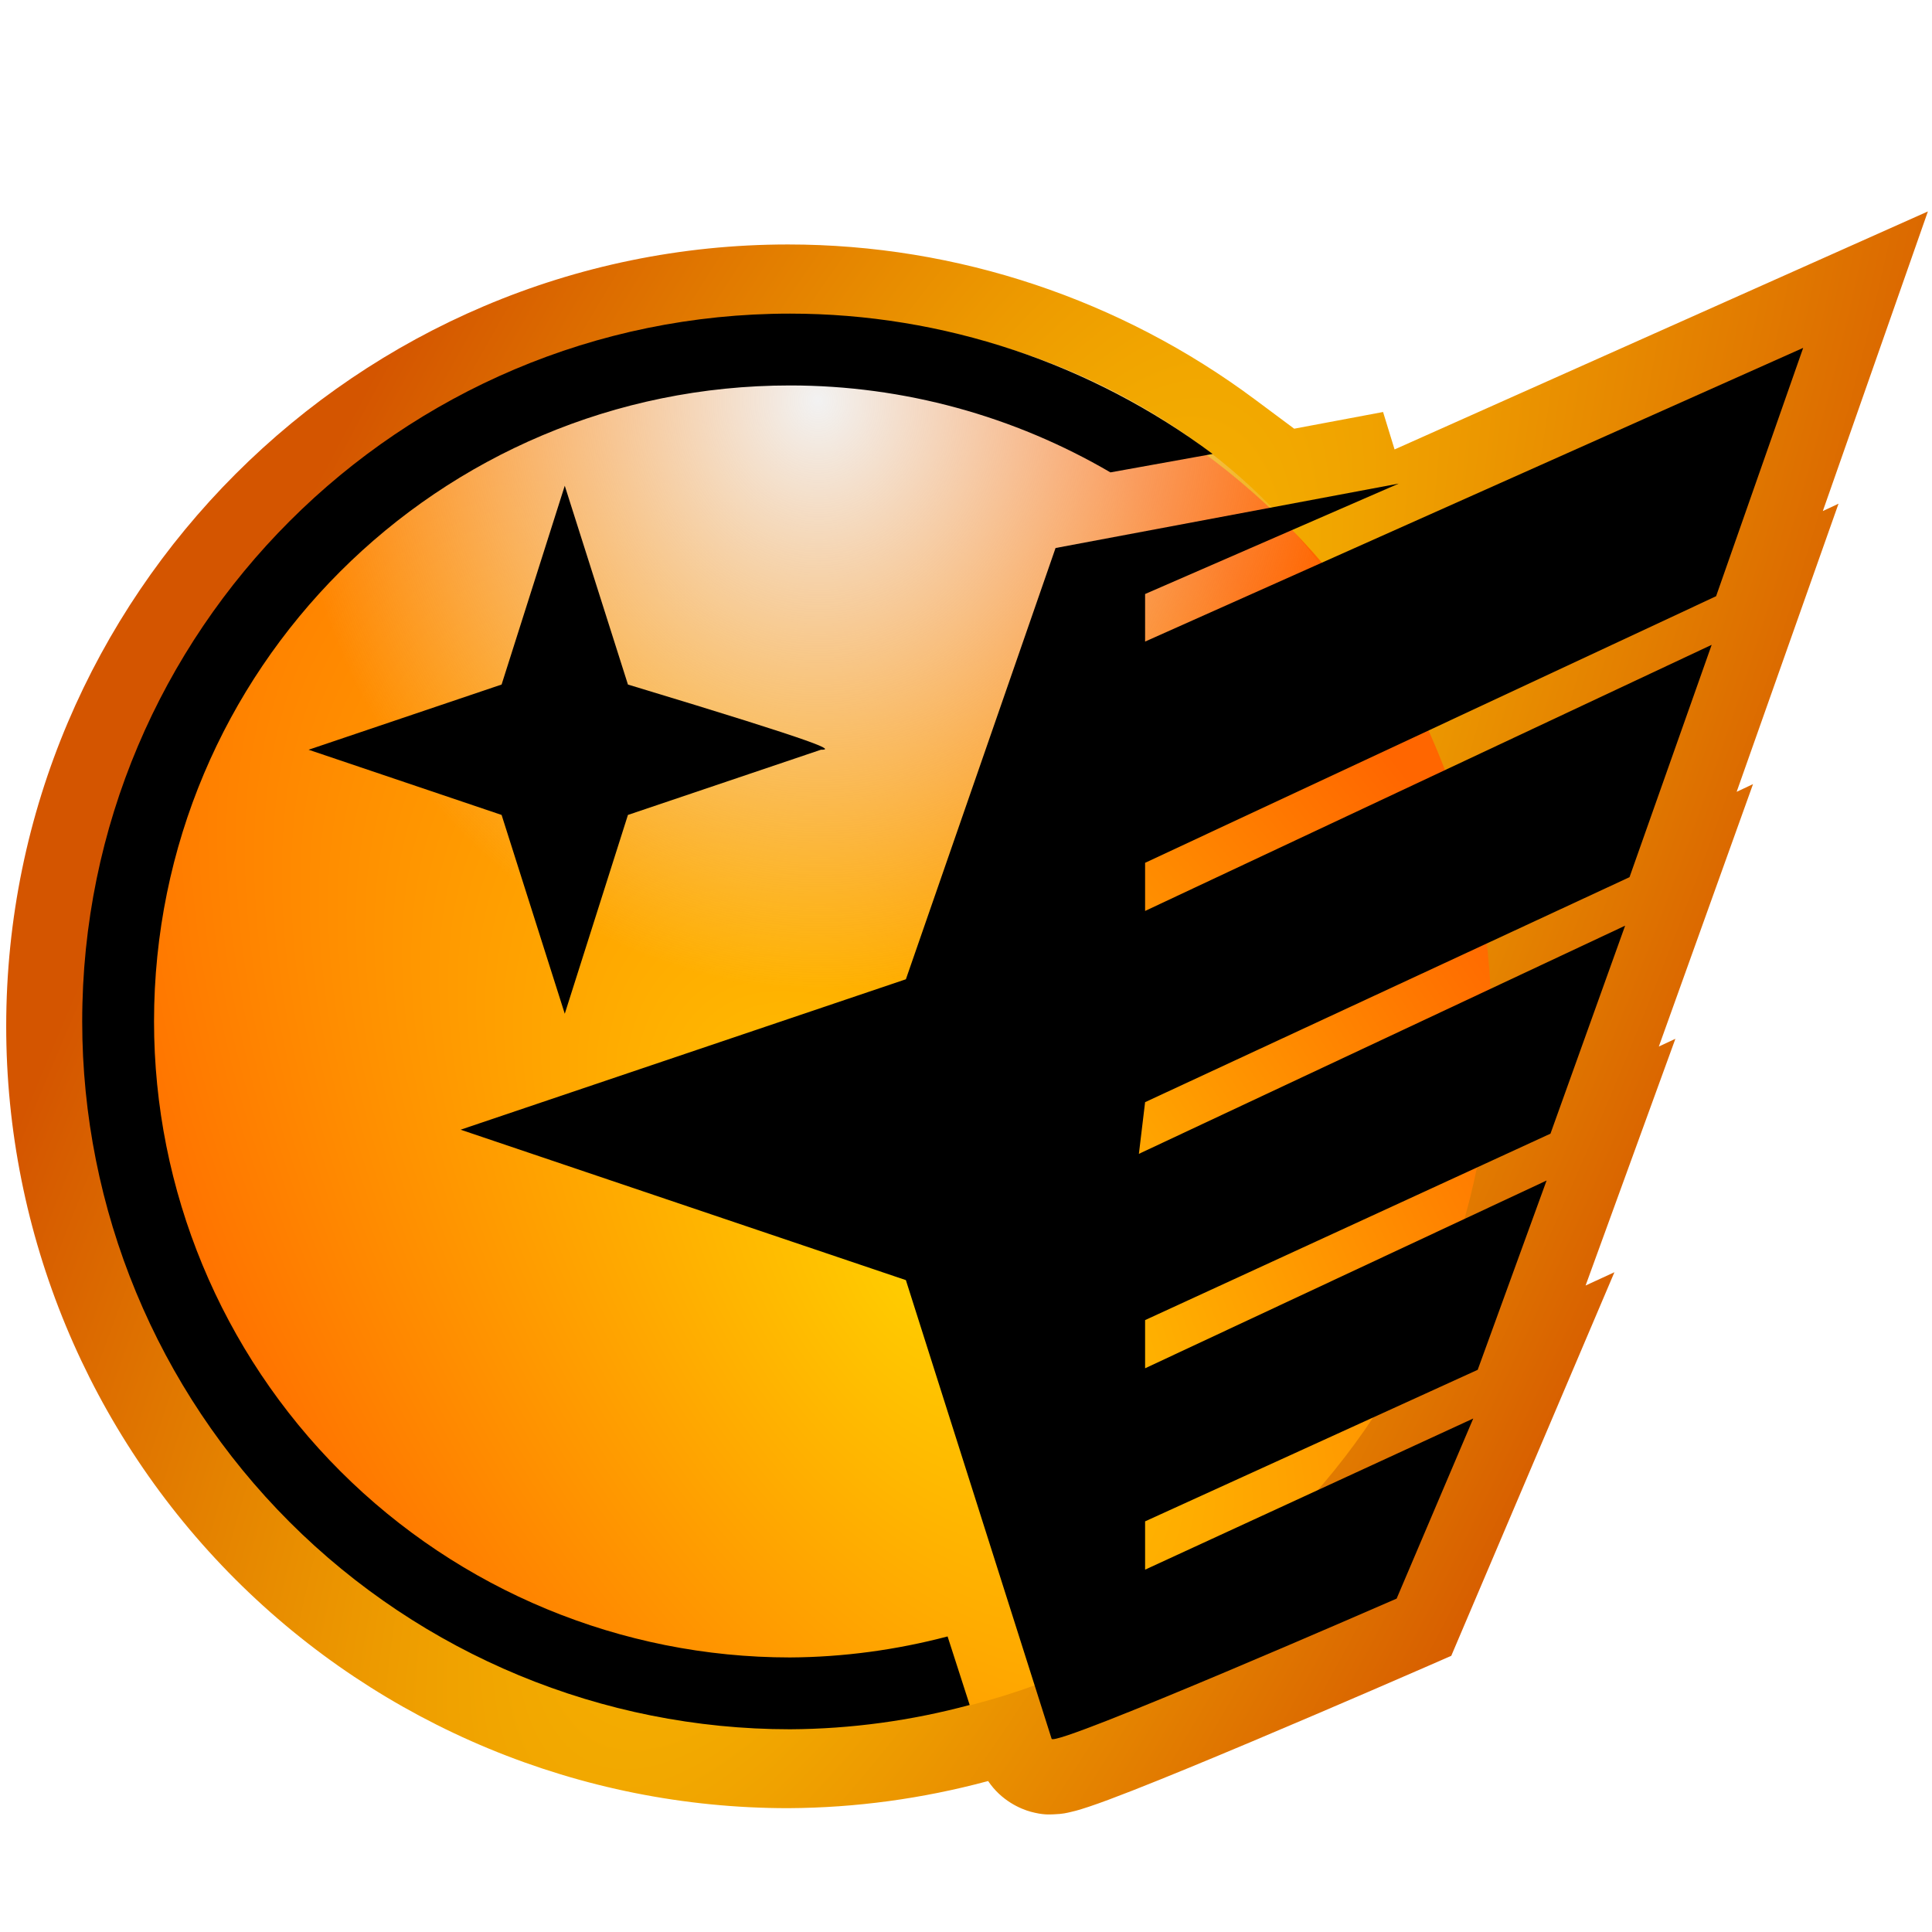
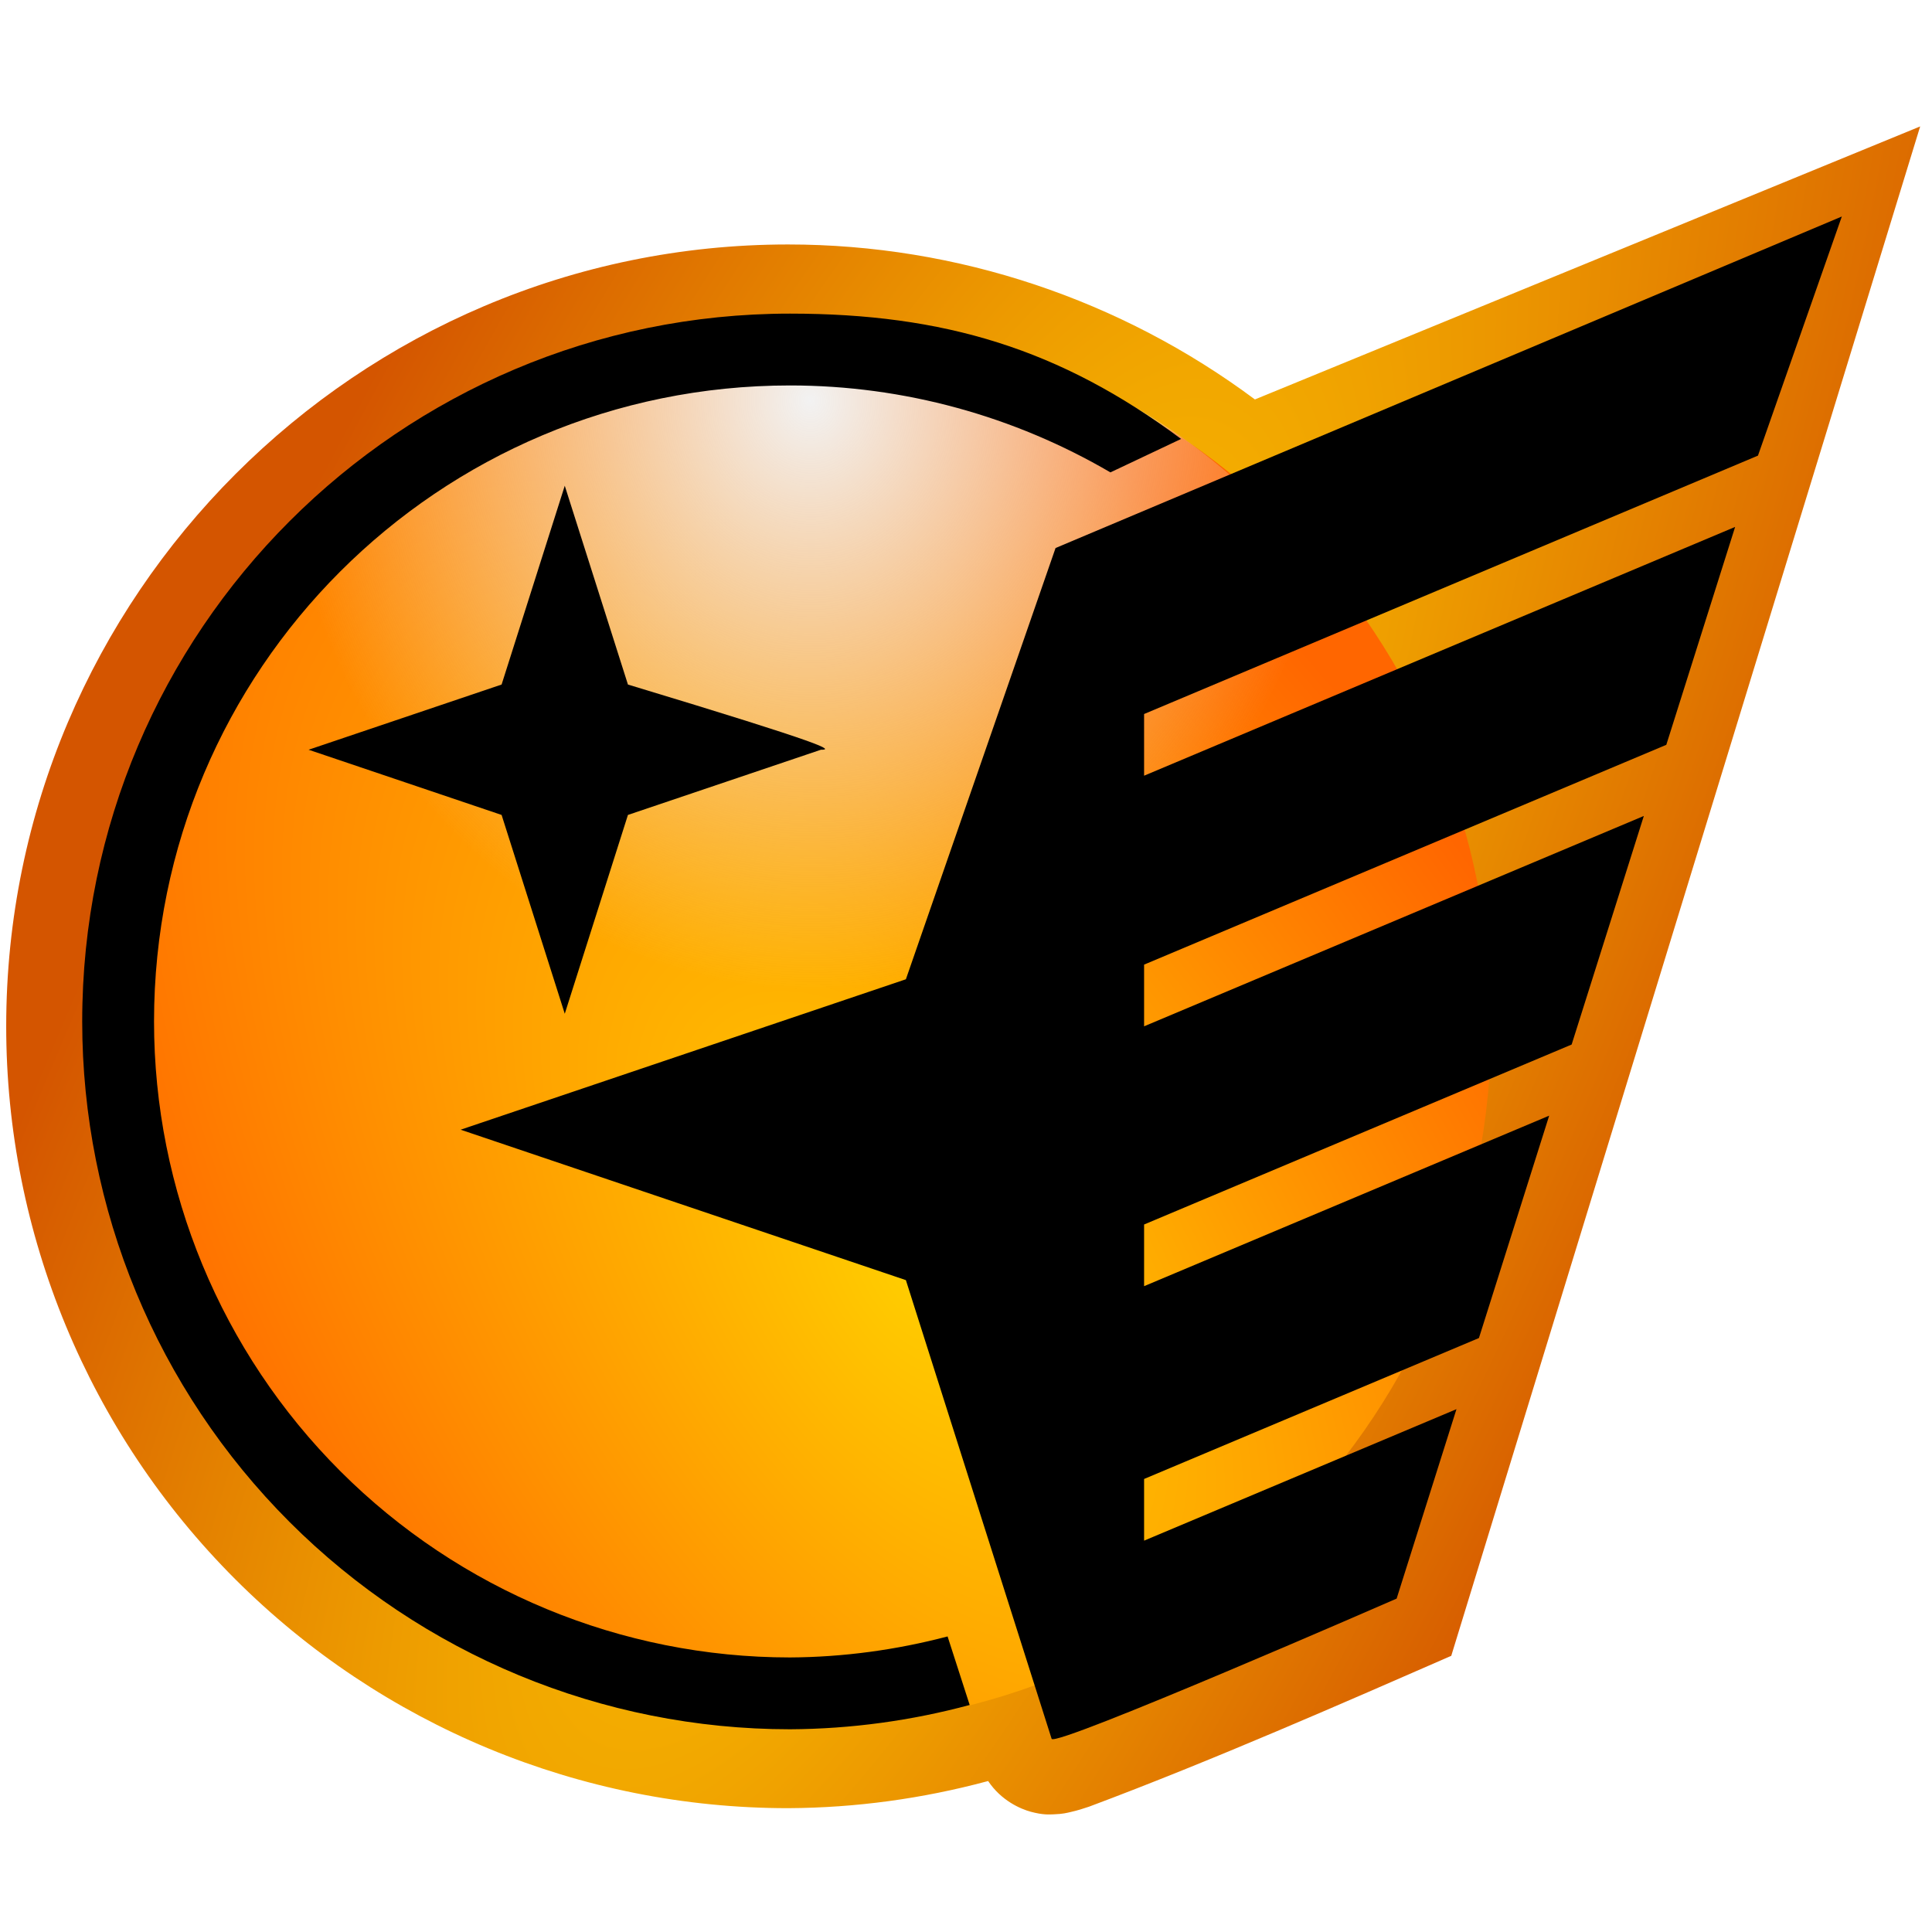
<svg xmlns="http://www.w3.org/2000/svg" xmlns:xlink="http://www.w3.org/1999/xlink" viewBox="0 0 1000 1000" preserveAspectRatio="xMidYMid meet" version="1.1" id="svg4">
  <defs id="defs8">
    <linearGradient id="linearGradient5837">
      <stop style="stop-color:#ffcc00;stop-opacity:1" offset="0" id="stop5833" />
      <stop style="stop-color:#d45500;stop-opacity:1" offset="1" id="stop5835" />
    </linearGradient>
    <linearGradient id="linearGradient5006">
      <stop style="stop-color:#f2f2f2;stop-opacity:1;" offset="0" id="stop5002" />
      <stop style="stop-color:#f2f2f2;stop-opacity:0;" offset="1" id="stop5004" />
    </linearGradient>
    <linearGradient id="linearGradient5085">
      <stop style="stop-color:#ffcc00;stop-opacity:1;" offset="0" id="stop5083" />
    </linearGradient>
    <linearGradient id="linearGradient3085">
      <stop style="stop-color:#000000;stop-opacity:1;" offset="0" id="stop3083" />
    </linearGradient>
    <linearGradient id="linearGradient1435">
      <stop style="stop-color:#ffcc00;stop-opacity:1" offset="0" id="stop1431" />
      <stop style="stop-color:#ff6600;stop-opacity:1" offset="1" id="stop1433" />
    </linearGradient>
    <radialGradient xlink:href="#linearGradient1435" id="radialGradient4734" cx="471.623" cy="647.701" fx="471.623" fy="647.701" r="371.939" gradientTransform="matrix(-1.035206,-1.512387,0.806342,-0.5519296,434.8429,1733.353)" gradientUnits="userSpaceOnUse" />
-     <radialGradient xlink:href="#linearGradient5006" id="radialGradient5008" cx="425.712" cy="324.441" fx="425.712" fy="324.441" r="333.709" gradientTransform="matrix(0.02420945,0.9141225,-0.8227515,0.02117851,679.9829,-188.5856)" gradientUnits="userSpaceOnUse" />
+     <radialGradient xlink:href="#linearGradient5006" id="radialGradient5008" cx="425.712" cy="324.441" fx="425.712" fy="324.441" r="333.709" gradientTransform="matrix(0.02420945,0.9141225,-0.8227515,0.02117851,675.9829,-188.5856)" gradientUnits="userSpaceOnUse" />
    <radialGradient xlink:href="#linearGradient5837" id="radialGradient5831" cx="474.644" cy="551.905" fx="474.644" fy="551.905" r="519.201" gradientTransform="matrix(1.123227,-2.365017,0.7535116,0.3578683,-474.3556,1469.335)" gradientUnits="userSpaceOnUse" />
    <radialGradient xlink:href="#linearGradient5837" id="radialGradient6111" gradientUnits="userSpaceOnUse" gradientTransform="matrix(1.123227,-2.365017,0.7535116,0.3578683,-474.3556,1469.335)" cx="474.644" cy="551.905" fx="474.644" fy="551.905" r="519.201" />
    <radialGradient xlink:href="#linearGradient5837" id="radialGradient6113" gradientUnits="userSpaceOnUse" gradientTransform="matrix(1.123227,-2.365017,0.7535116,0.3578683,-474.3556,1469.335)" cx="474.644" cy="551.905" fx="474.644" fy="551.905" r="519.201" />
  </defs>
  <g id="path845-8" style="fill:url(#radialGradient5831);fill-opacity:1" transform="matrix(0.957879,0,0,0.957879,17.12666,39.55852)">
    <path style="color:#000000;fill:url(#radialGradient6111);fill-opacity:1;fill-rule:evenodd;stroke-width:80;-inkscape-stroke:none;paint-order:fill markers stroke" d="m 407.949,130.803 c -211.007,4e-5 -382.477,171.47 -382.477,382.477 0,101.432 40.303,198.731 112.026,270.455 71.723,71.723 169.019,112.024 270.451,112.024 h 0.052 0.052 c 32.827,-0.172 65.401,-4.654 96.975,-13.114 l -0.81,-2.512 a 371.939,379.421 0 0 0 35.6,-11.078 l 9.491,29.87 c 2.092,4.689 186.426,-75.773 186.426,-75.773 l 41.395,-97.317 -84.76,39.039 a 371.939,379.421 0 0 0 29.661,-39.15 l 57.504,-26.201 37.224,-102.284 -44.601,20.859 a 371.939,379.421 0 0 0 5.84,-27.39 l 40.864,-18.794 40.337,-112.385 -72.752,34.139 a 371.939,379.421 0 0 0 -2.076,-24.497 l 77.202,-35.855 44.394,-125.548 -144.291,67.776 a 371.939,379.421 0 0 0 -8.853,-21.425 l 155.536,-72.618 47.056,-134.194 -260.133,116.093 a 371.939,379.421 0 0 0 -16.012,-17.682 l 57.587,-25.073 -69.781,13.101 a 371.939,379.421 0 0 0 -31.965,-26.899 l 1.224,-0.221 C 570.957,157.944 491.063,130.805 407.951,130.803 Z" id="path5747" />
-     <path style="color:#000000;fill:url(#radialGradient6113);fill-opacity:1;fill-rule:evenodd;-inkscape-stroke:none;paint-order:fill markers stroke" d="m 1023.875,72.953 -288.186,128.611 -6.215,-20.23 -48.027,9.018 -21.223,-15.805 C 588.039,120.792 499.771,90.806 407.953,90.803 h -0.002 -0.002 C 175.272,90.803 -14.527,280.602 -14.527,513.279 c 0,112.028 44.527,219.525 123.742,298.74 79.215,79.215 186.707,123.74 298.734,123.74 H 408 h 0.158 l 0.104,-0.002 c 36.329,-0.19 72.313,-5.15 107.119,-14.477 l 0.688,-0.184 c 7.099,10.634 17.56,15.128 23.086,16.613 6.459,1.736 9.761,1.474 12.307,1.383 5.09,-0.183 7.109,-0.779 9.119,-1.234 4.019,-0.91 6.758,-1.817 10.018,-2.906 6.52,-2.179 14.207,-5.079 23.311,-8.645 18.208,-7.132 41.6,-16.82 64.93,-26.65 46.659,-19.661 92.898,-39.846 92.898,-39.846 l 14.58,-6.365 88.168,-207.281 -15.576,7.174 48.514,-133.307 -8.943,4.182 50.895,-141.799 -8.844,4.15 55.051,-155.689 -8.479,3.982 z M 407.949,170.803 h 0.002 c 66.557,0.003 130.777,19.491 185.51,54.809 l 17.646,13.236 c 9.941,7.456 19.47,15.475 28.543,24.02 l 6.346,5.975 4.488,4.652 c 4.932,5.111 9.704,10.382 14.311,15.805 l 19.41,22.848 202.748,-90.482 -10.771,30.717 -175.996,82.17 16.146,35.955 c 2.834,6.312 5.479,12.712 7.93,19.191 l 15.293,40.43 96.795,-45.465 -6.883,19.463 -88.186,40.955 3.357,28.736 c 0.853,7.299 1.474,14.624 1.861,21.965 l 3.137,59.346 39.385,-18.48 -2.135,5.947 -44.66,20.539 -3.627,20.66 c -1.448,8.248 -3.194,16.436 -5.234,24.551 l -19.387,77.094 -18.994,8.654 -6.336,9.594 c -8.09,12.253 -16.95,23.949 -26.525,35.014 l 41.209,54.828 c -12.263,5.334 -37.737,16.47 -75.559,32.408 -19.276,8.123 -37.075,15.388 -52.799,21.678 l -9.705,-30.545 -39.264,14.447 c -10.406,3.828 -20.991,7.122 -31.715,9.869 l -41.199,10.553 0.15,0.465 c -15.017,2.113 -30.162,3.274 -45.357,3.355 C 317.071,855.741 229.999,819.665 165.783,755.449 101.552,691.218 65.473,604.116 65.473,513.279 c 0,-189.337 153.14,-342.477 342.477,-342.477 z" id="path5749" />
+     <path style="color:#000000;fill:url(#radialGradient6113);fill-opacity:1;fill-rule:evenodd;-inkscape-stroke:none;paint-order:fill markers stroke" d="M 1019.699,27.018 660.225,174.547 C 588.039,120.792 499.771,90.806 407.953,90.803 h -0.002 -0.002 C 175.272,90.803 -14.527,280.602 -14.527,513.279 c 0,112.028 44.527,219.525 123.742,298.74 79.215,79.215 186.707,123.74 298.734,123.74 H 408 h 0.158 l 0.104,-0.002 c 36.329,-0.19 72.313,-5.15 107.119,-14.477 l 0.688,-0.184 c 7.099,10.634 17.56,15.128 23.086,16.613 6.459,1.736 9.761,1.474 12.307,1.383 5.09,-0.183 7.109,-0.779 9.119,-1.234 4.019,-0.91 6.758,-1.817 10.018,-2.906 66.641,-24.906 138.986,-56.75 195.719,-81.506 z M 407.949,170.803 h 0.002 c 66.557,0.003 130.777,19.491 185.51,54.809 l 17.646,13.236 c 9.941,7.456 19.47,15.475 28.543,24.02 l 6.346,5.975 4.488,4.652 c 4.932,5.111 9.704,10.382 14.311,15.805 l 19.41,22.848 202.748,-90.482 -10.771,30.717 -175.996,82.17 16.146,35.955 c 2.834,6.312 5.479,12.712 7.93,19.191 l 15.293,40.43 96.795,-45.465 -6.883,19.463 -88.186,40.955 3.357,28.736 c 0.853,7.299 1.474,14.624 1.861,21.965 l 3.137,59.346 39.385,-18.48 -2.135,5.947 -44.66,20.539 -3.627,20.66 c -1.448,8.248 -3.194,16.436 -5.234,24.551 l -19.387,77.094 -18.994,8.654 -6.336,9.594 c -8.09,12.253 -16.95,23.949 -26.525,35.014 l 41.209,54.828 c -12.263,5.334 -37.737,16.47 -75.559,32.408 -19.276,8.123 -37.075,15.388 -52.799,21.678 l -9.705,-30.545 -39.264,14.447 c -10.406,3.828 -20.991,7.122 -31.715,9.869 l -41.199,10.553 0.15,0.465 c -15.017,2.113 -30.162,3.274 -45.357,3.355 C 317.071,855.741 229.999,819.665 165.783,755.449 101.552,691.218 65.473,604.116 65.473,513.279 c 0,-189.337 153.14,-342.477 342.477,-342.477 z" id="path5749" />
  </g>
  <ellipse style="fill:url(#radialGradient4734);fill-opacity:1;fill-rule:evenodd;stroke-width:34.081;stroke-dasharray:102.244, 34.081;paint-order:fill markers stroke" id="path845" cx="415.652" cy="529.993" rx="356.273" ry="363.439" />
-   <ellipse style="fill:url(#radialGradient5008);fill-opacity:1;fill-rule:evenodd;stroke:none;stroke-width:23.532;stroke-miterlimit:4;stroke-dasharray:none;stroke-dashoffset:0;stroke-opacity:1;paint-order:fill markers stroke" id="path4868" cx="411.262" cy="434.469" rx="319.653" ry="270.774" />
+   <ellipse style="fill:url(#radialGradient5008);fill-opacity:1;fill-rule:evenodd;stroke:none;stroke-width:23.532;stroke-miterlimit:4;stroke-dasharray:none;stroke-dashoffset:0;stroke-opacity:1;paint-order:fill markers stroke" id="path4868" cx="407.262" cy="434.469" rx="319.653" ry="270.774" />
  <path id="path951-1" style="fill:#000000;stroke-width:0.273" d="m 292.322,251.412 -4.676,14.717 -28.02,88.187 -99.889,33.747 99.889,33.747 32.697,102.905 32.696,-102.905 99.888,-33.747 c 6.255,0.051 5.476,-1.907 -99.888,-33.747 z" />
-   <path id="path16357" style="color:#000000;fill:#000000;fill-rule:evenodd;stroke-width:0.886;-inkscape-stroke:none;paint-order:fill markers stroke" d="m 408.92,162.332 c -202.119,3e-5 -366.368,164.249 -366.368,366.368 2e-6,97.16 38.605,190.36 107.307,259.062 68.702,68.702 161.901,107.306 259.06,107.306 h 0.049 0.049 c 31.444,-0.164 62.648,-4.457 92.892,-12.562 L 490.469,847.019 C 463.877,854.01 436.482,857.744 408.866,857.892 321.571,857.877 237.874,823.202 176.146,761.474 114.405,699.733 79.728,616.014 79.728,528.7 c -1e-5,-182.028 147.164,-329.194 329.192,-329.194 59.007,0.002 116.083,15.911 165.831,44.998 l 52.931,-9.539 C 565.06,188.331 488.531,162.335 408.92,162.332 Z" />
-   <path id="path7520-2" style="fill:#000000;fill-opacity:1;fill-rule:evenodd;stroke-width:62.423;paint-order:fill markers stroke" d="M 933.323,180.06 592.702,332.071 v -24.612 l 131.269,-57.151 -177.618,33.347 -77.469,223.213 -230.466,77.861 230.466,77.862 75.438,237.424 c 2.004,4.492 178.573,-72.58 178.573,-72.58 l 39.652,-93.218 -169.846,78.231 v -24.998 L 764.852,709.015 800.509,611.039 592.702,708.221 V 683.28 L 802.521,586.781 841.159,479.13 589.486,597.23 592.702,570.473 843.434,454.022 885.957,333.761 592.702,471.508 V 446.586 L 888.249,308.601 Z" />
+   <path id="path16357" style="color:#000000;fill:#000000;fill-rule:evenodd;stroke-width:0.886;-inkscape-stroke:none;paint-order:fill markers stroke" d="m 408.92,162.332 c -202.119,3e-5 -366.368,164.249 -366.368,366.368 2e-6,97.16 38.605,190.36 107.307,259.062 68.702,68.702 161.901,107.306 259.06,107.306 h 0.049 0.049 c 31.444,-0.164 62.648,-4.457 92.892,-12.562 L 490.469,847.019 C 463.877,854.01 436.482,857.744 408.866,857.892 321.571,857.877 237.874,823.202 176.146,761.474 114.405,699.733 79.728,616.014 79.728,528.7 c -1e-5,-182.028 147.164,-329.194 329.192,-329.194 59.007,0.002 116.083,15.911 165.831,44.998 l 36.581,-17.305 C 548.71,180.565 488.531,162.335 408.92,162.332 Z" />
+   <path id="path7520-2" style="fill:#000000;fill-opacity:1;fill-rule:evenodd;stroke-width:62.423;paint-order:fill markers stroke" d="M 953.324 112.061 L 546.354 283.656 L 468.885 506.869 L 238.418 584.729 L 468.885 662.592 L 544.322 900.016 C 546.326 904.508 722.896 827.436 722.896 827.436 L 753.867 729.379 L 592.18 797.438 L 592.18 765.514 L 765.496 692.561 L 801.85 577.467 L 592.18 665.723 L 592.18 633.799 L 813.479 540.648 L 850.846 422.338 L 592.18 531.217 L 592.18 499.291 L 862.477 385.516 L 898.1 272.73 L 592.18 401.502 L 592.18 369.576 L 909.92 235.83 L 953.324 112.061 z " />
</svg>
